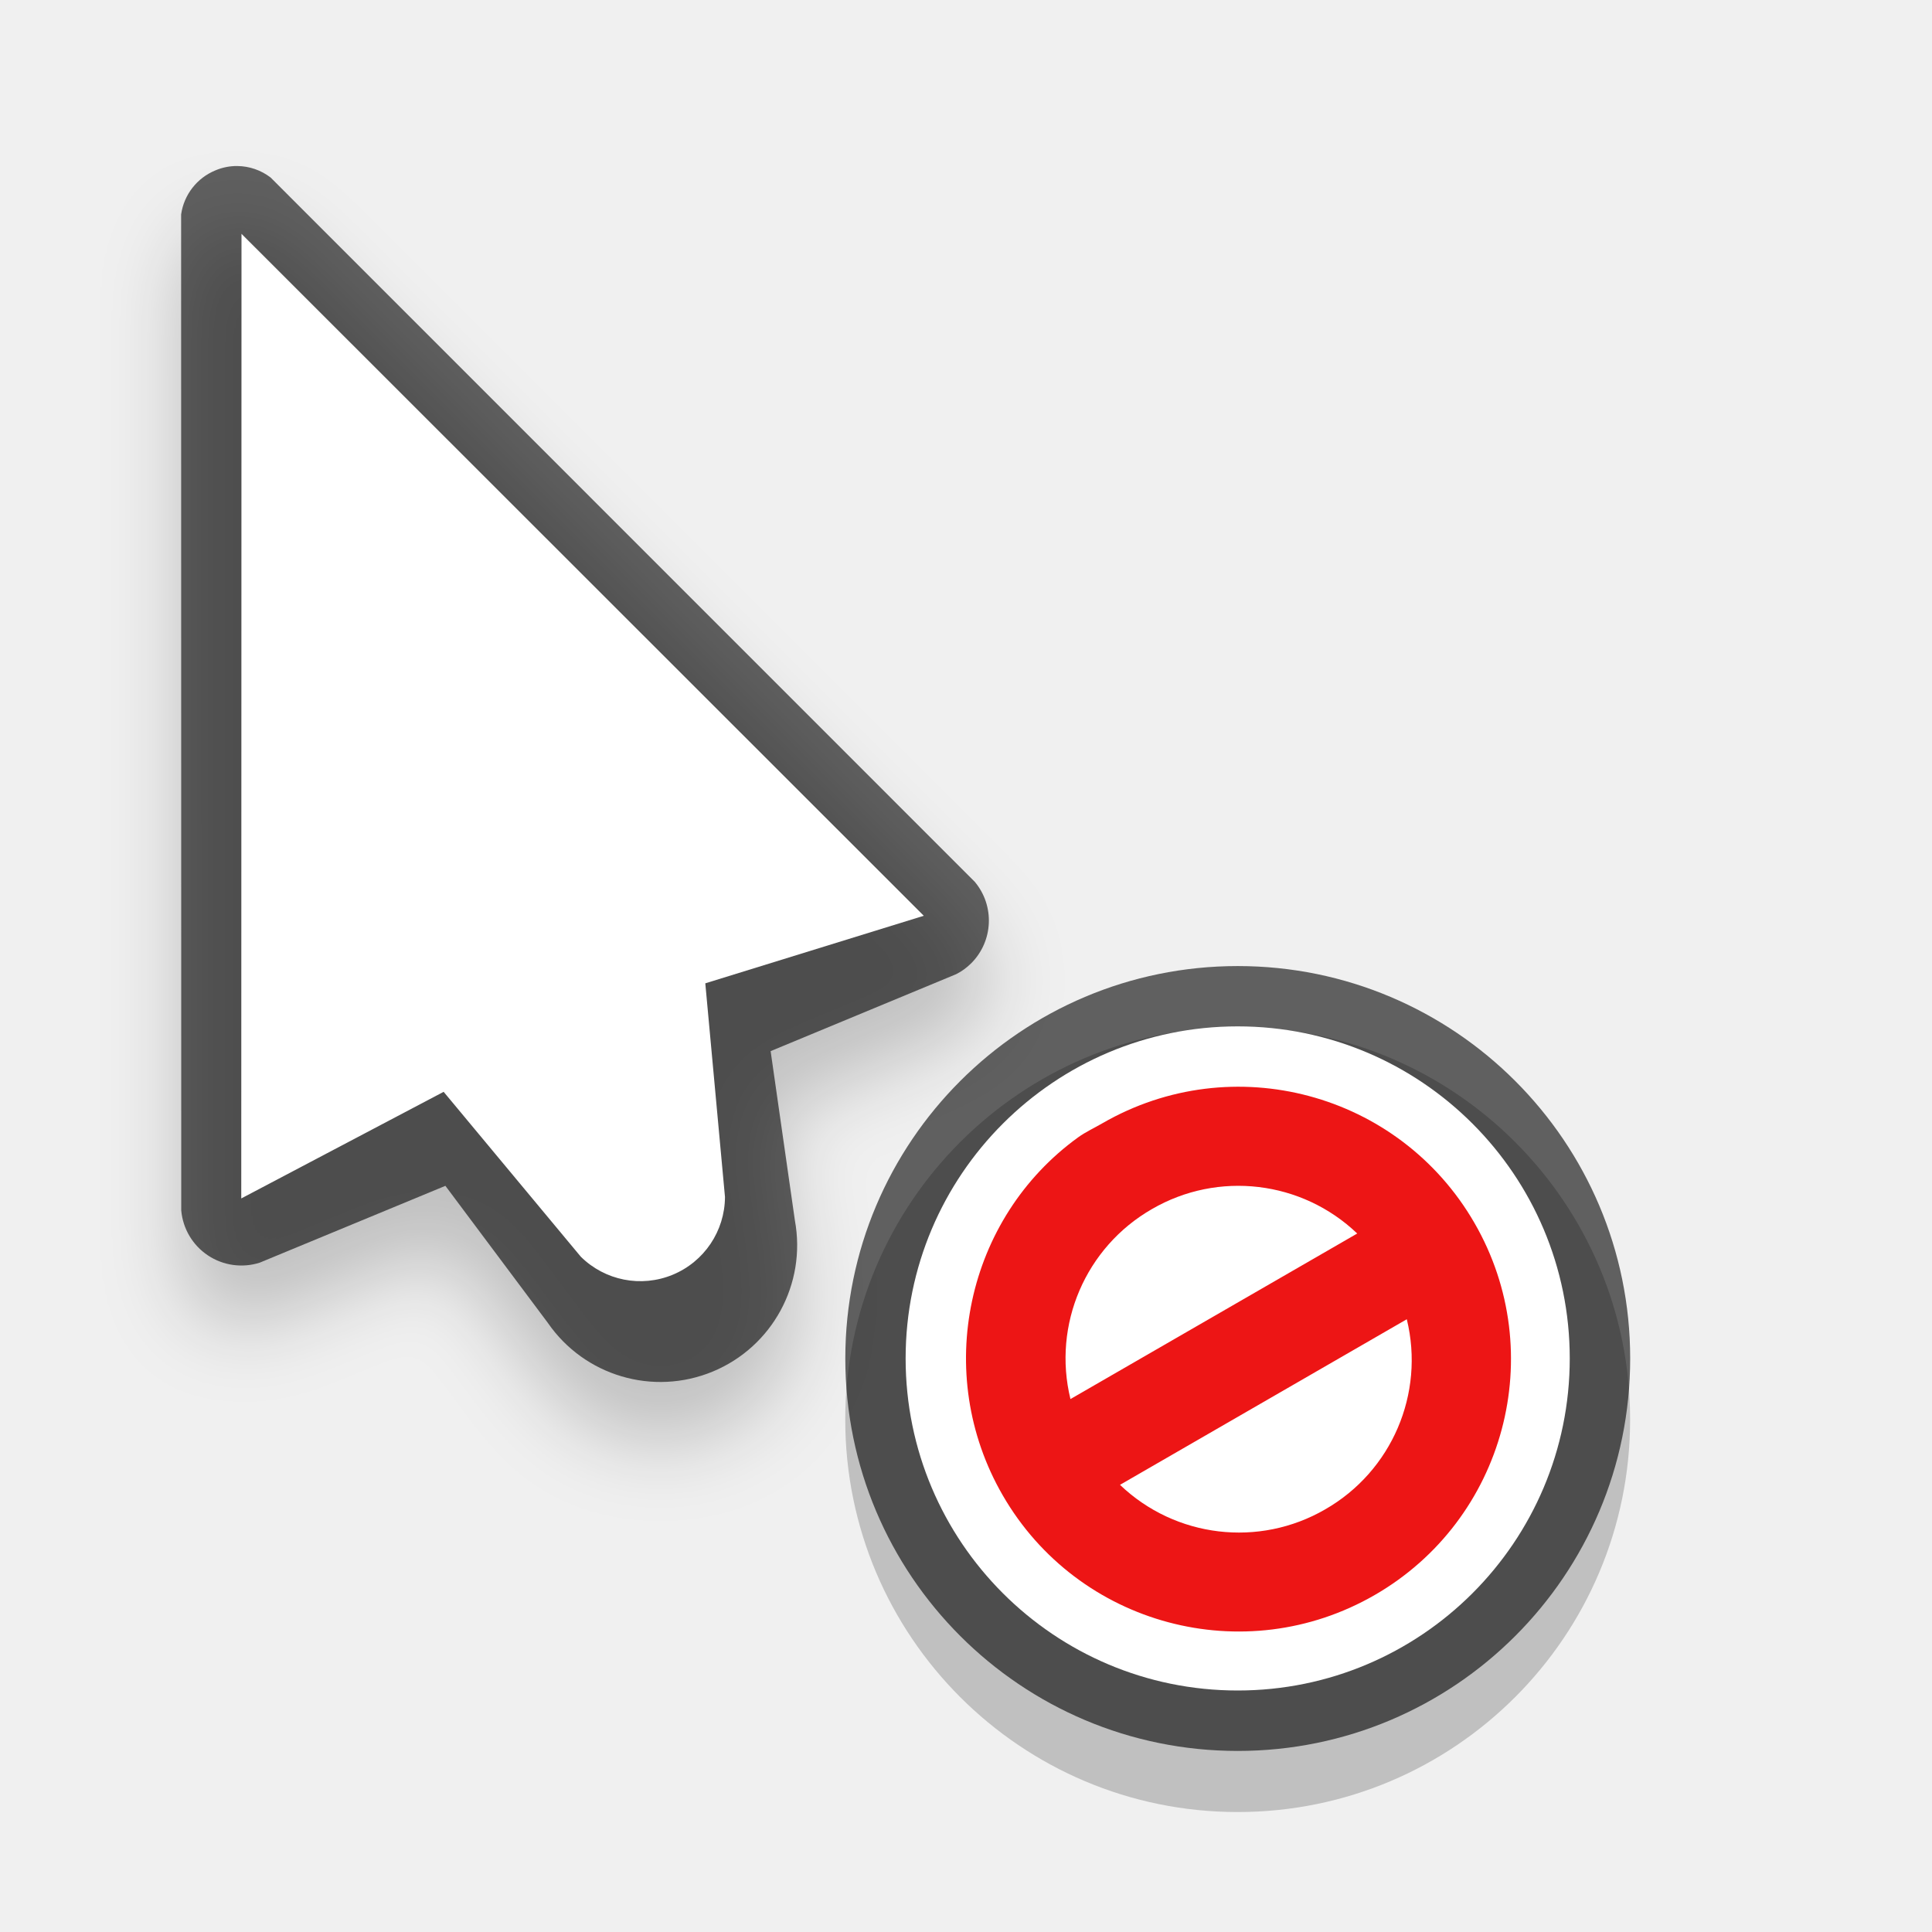
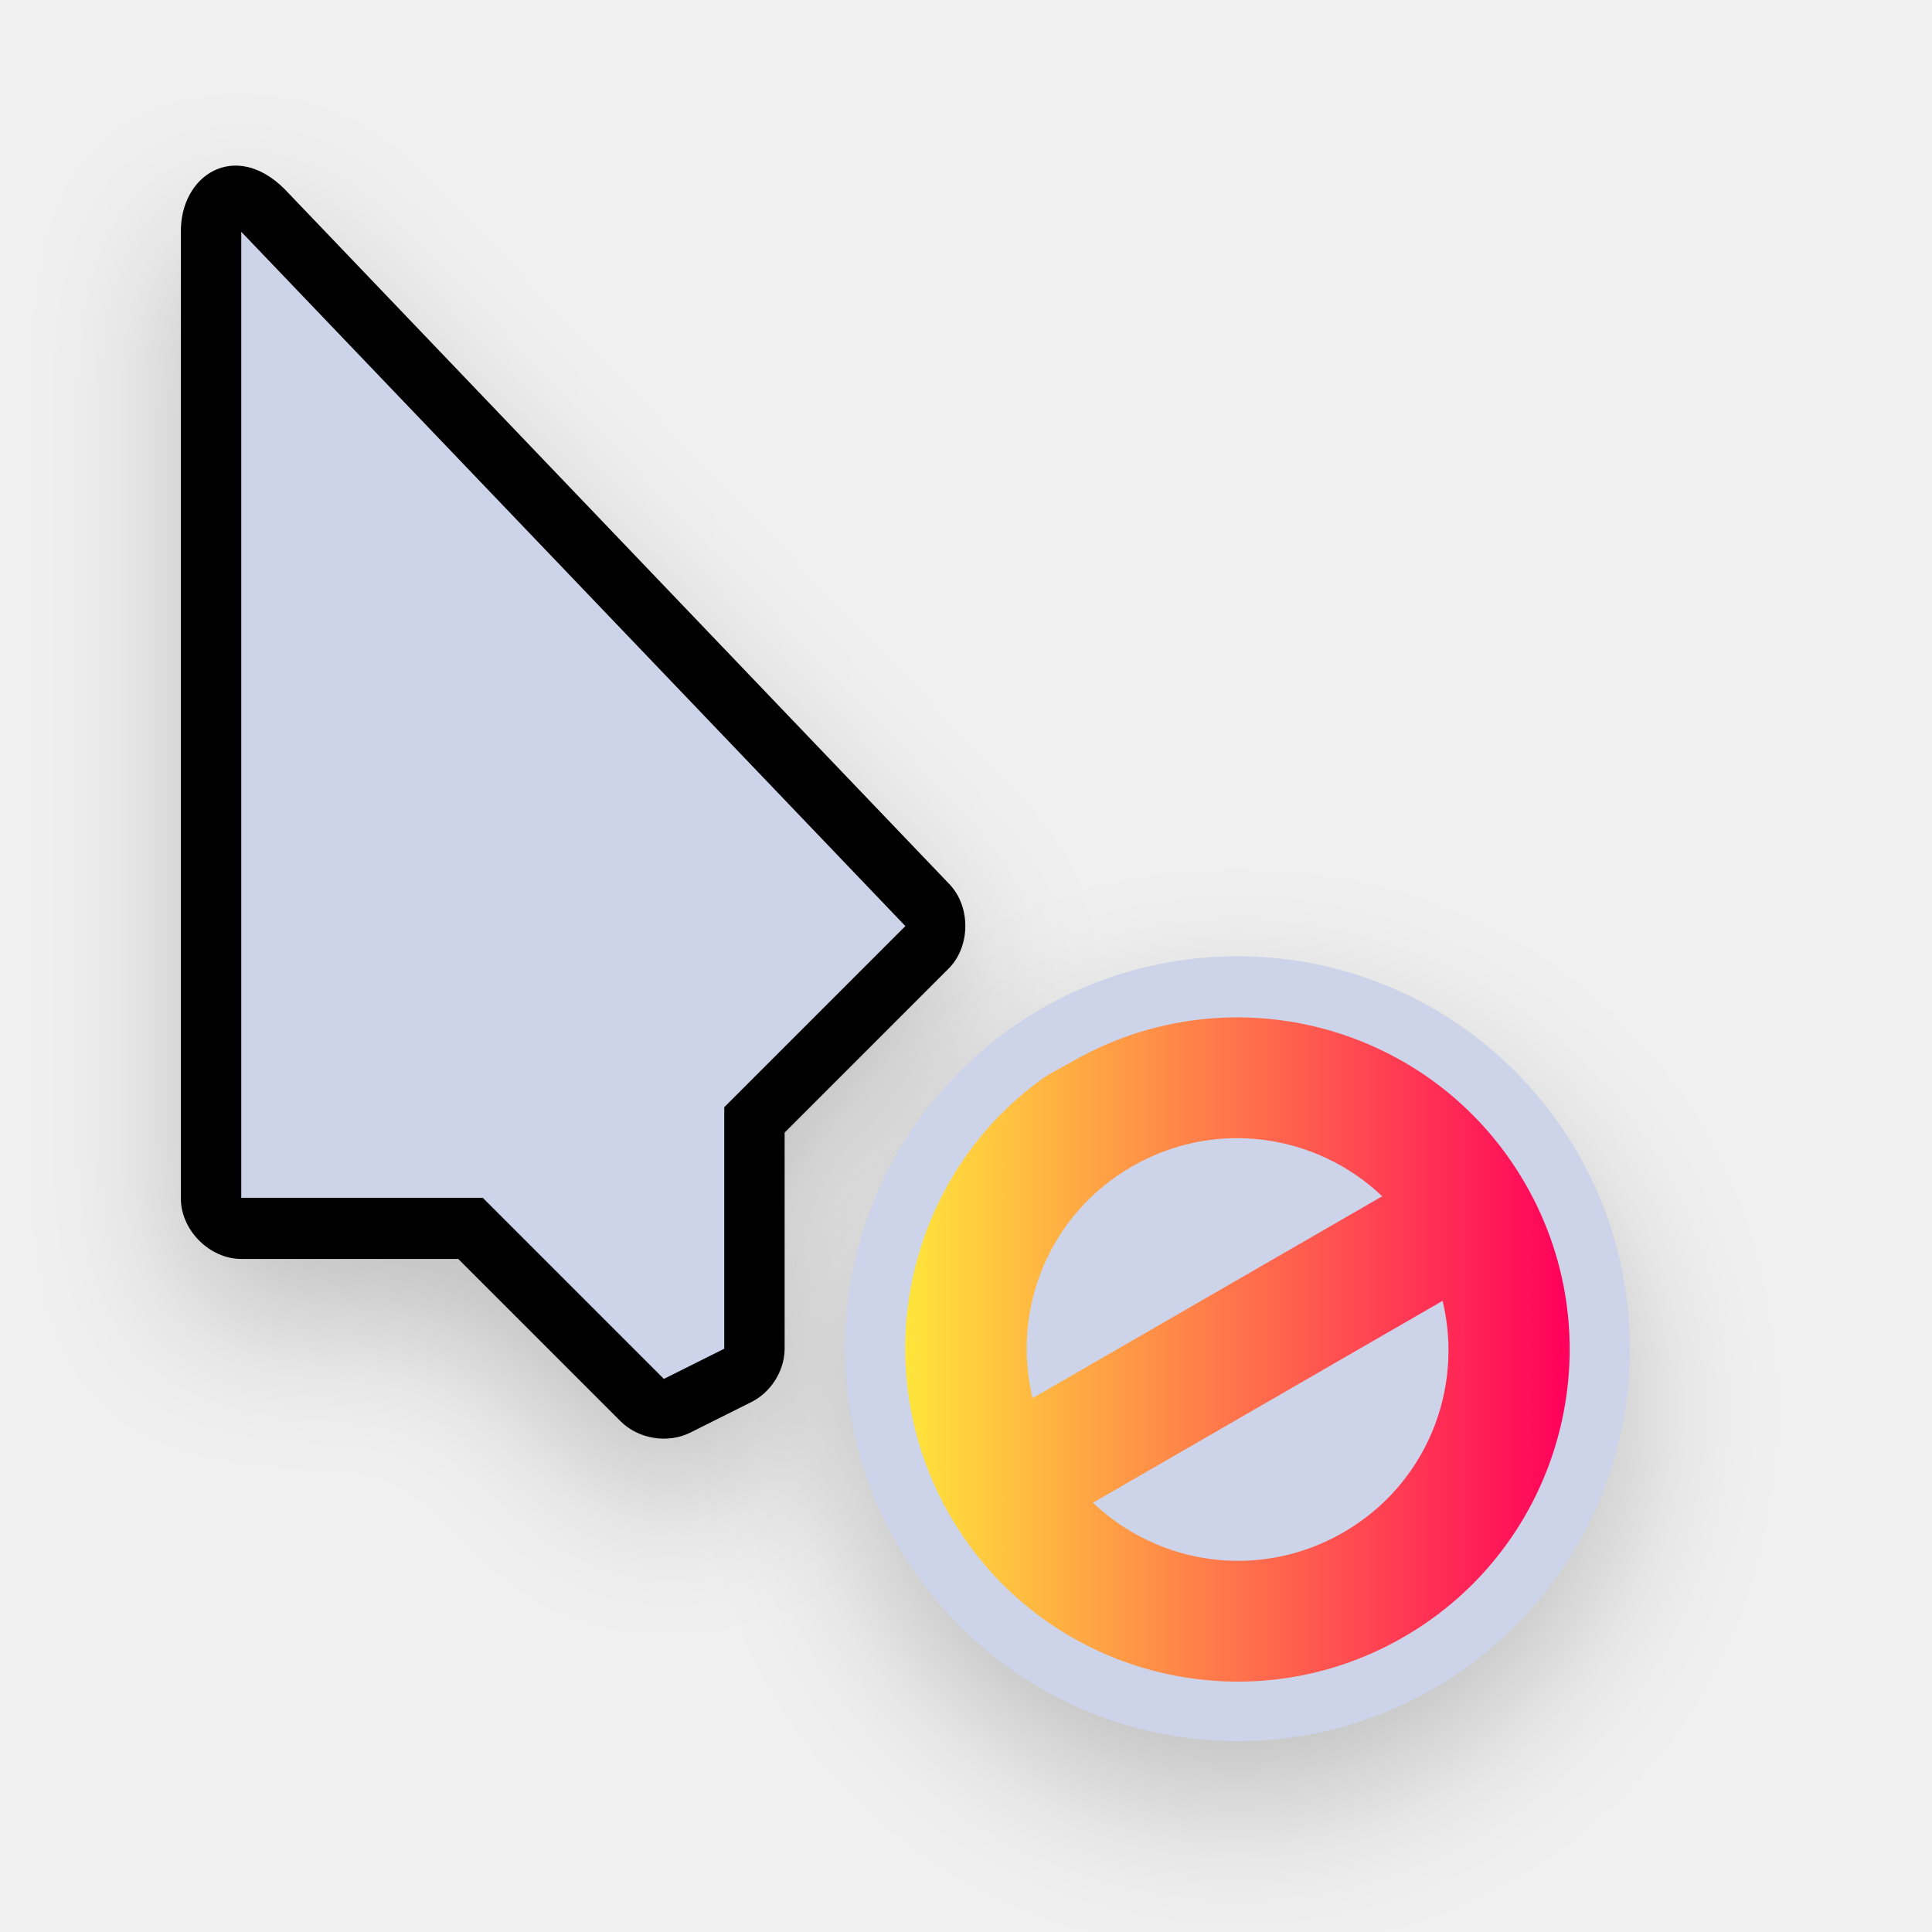
- <svg xmlns="http://www.w3.org/2000/svg" id="svg11024" height="32" width="32">
-   <filter id="filter7078" color-interpolation-filters="sRGB">
+ <svg xmlns="http://www.w3.org/2000/svg" xmlns:xlink="http://www.w3.org/1999/xlink" id="svg11024" height="32" width="32" version="1.1">
+   <defs id="defs1">
+     <filter color-interpolation-filters="sRGB" id="filter7382" x="-0.22" width="1.441" y="-0.136" height="1.272">
+       <feGaussianBlur stdDeviation="1.192" id="feGaussianBlur7384" />
+     </filter>
+     <filter color-interpolation-filters="sRGB" id="filter7410" x="-0.222" width="1.444" y="-0.222" height="1.444">
+       <feGaussianBlur stdDeviation="1.202" id="feGaussianBlur7412" />
+     </filter>
+     <linearGradient gradientUnits="userSpaceOnUse" y2="763.874" x2="296.003" y1="763.874" x1="284.997" id="linearGradient1996" xlink:href="#linearGradient1986" gradientTransform="translate(-270.0037,-741.523)" />
+     <linearGradient id="linearGradient1986">
+       <stop style="stop-color:#ffe53b;stop-opacity:1" offset="0" id="stop2000" />
+       <stop style="stop-color:#ff005b;stop-opacity:1" offset="1" id="stop2002" />
+     </linearGradient>
+   </defs>
+   <filter id="filter7078" color-interpolation-filters="sRGB" x="-0.121" y="-0.121" width="1.243" height="1.243">
    <feGaussianBlur id="feGaussianBlur7080" stdDeviation=".657" />
  </filter>
-   <g id="g30818" transform="translate(-20 -741.362)">
-     <path id="path30808" d="m23.93 745.112a.9.9 0 0 0 -.362.072.93.93 0 0 0 -.568.73l.002 16.497a1 1 0 0 0 1.299.865l3.076-1.273 1.697 2.27a2.265 2.265 0 0 0 4.092-1.696l-.402-2.805 3.074-1.275q.135-.068.248-.18a1 1 0 0 0 .059-1.35l-11.663-11.665a.92.92 0 0 0 -.552-.19" filter="url(#filter7078)" opacity=".2" />
-     <path id="path30810" d="m23.93 744.112a.9.9 0 0 0 -.362.072.93.93 0 0 0 -.568.73l.002 16.497a1 1 0 0 0 1.299.865l3.076-1.273 1.697 2.27a2.265 2.265 0 0 0 4.092-1.696l-.402-2.805 3.074-1.275q.135-.068.248-.18a1 1 0 0 0 .059-1.35l-11.663-11.665a.92.92 0 0 0 -.552-.19" opacity=".6" />
-     <path id="path30812" d="m24 745.235-.004 15.977 3.352-1.766 2.271 2.73a1.402 1.402 0 0 0 2.389-.988l-.326-3.539 3.619-1.119z" fill="#fff" />
-   </g>
-   <g id="g29899" transform="translate(-270 -741.362)">
-     <path id="path7456" d="m290.5 758.375a6.5 6.5 0 1 0 0 13 6.5 6.5 0 0 0 0-13" opacity=".2" />
-     <circle id="path5519-7-2-3" cx="290.501" cy="763.863" opacity=".6" r="6.5" />
-     <circle id="circle19900" cx="290.5" cy="763.862" fill="#fff" r="5.5" />
-     <path id="path5205-3" d="m287.86 760.198c-1.854 1.338-2.42 3.91-1.251 5.932a4.511 4.511 0 1 0 1.65-6.163c-.134.078-.275.142-.399.231m1.22 1.19a2.85 2.85 0 0 1 3.4.405l-4.75 2.742a2.85 2.85 0 0 1 1.35-3.147m-.53 4.568 4.751-2.743a2.85 2.85 0 0 1 -1.35 3.148 2.85 2.85 0 0 1 -3.4-.405" fill="#ed1515" />
-   </g>
-   <path id="hotspot" d="m-5 4h1v1h-1z" display="none" fill="#333" stroke-width="1.19" transform="scale(-1 1)" />
+   <path style="color:#000000;font-style:normal;font-variant:normal;font-weight:normal;font-stretch:normal;font-size:medium;line-height:normal;font-family:Sans;-inkscape-font-specification:Sans;text-indent:0;text-align:start;text-decoration:none;text-decoration-line:none;letter-spacing:normal;word-spacing:normal;text-transform:none;writing-mode:lr-tb;direction:ltr;baseline-shift:baseline;text-anchor:start;display:inline;overflow:visible;visibility:visible;opacity:0.2;fill:#000000;fill-opacity:1;fill-rule:nonzero;stroke:none;stroke-width:2;marker:none;filter:url(#filter7382);enable-background:accumulate" d="m 3.809,3.758 c -0.467,0.055 -0.823,0.498 -0.812,1.094 V 20.852 c 5e-5,0.524 0.476,1 1,1 h 3.594 l 2.688,2.688 c 0.295,0.295 0.783,0.375 1.156,0.188 l 1,-0.5 c 0.328,-0.159 0.554,-0.51 0.562,-0.875 v -3.594 l 2.719,-2.719 c 0.365,-0.37 0.365,-1.037 0,-1.406 L 4.715,4.133 c -0.307,-0.307 -0.626,-0.408 -0.906,-0.375 z" id="path7462" />
+   <path style="color:#000000;font-style:normal;font-variant:normal;font-weight:normal;font-stretch:normal;font-size:medium;line-height:normal;font-family:Sans;-inkscape-font-specification:Sans;text-indent:0;text-align:start;text-decoration:none;text-decoration-line:none;letter-spacing:normal;word-spacing:normal;text-transform:none;writing-mode:lr-tb;direction:ltr;baseline-shift:baseline;text-anchor:start;display:inline;overflow:visible;visibility:visible;opacity:0.2;fill:#000000;fill-opacity:1;fill-rule:nonzero;stroke:none;stroke-width:2;marker:none;filter:url(#filter7410);enable-background:accumulate" d="m 20.496,16.852 c -3.59,0 -6.5,2.91 -6.5,6.5 0,3.59 2.91,6.5 6.5,6.5 3.59,0 6.5,-2.91 6.5,-6.5 0,-3.59 -2.91,-6.5 -6.5,-6.5 z" id="path7456-8" />
+   <path style="color:#000000;font-style:normal;font-variant:normal;font-weight:normal;font-stretch:normal;font-size:medium;line-height:normal;font-family:Sans;-inkscape-font-specification:Sans;text-indent:0;text-align:start;text-decoration:none;text-decoration-line:none;letter-spacing:normal;word-spacing:normal;text-transform:none;writing-mode:lr-tb;direction:ltr;baseline-shift:baseline;text-anchor:start;display:inline;overflow:visible;visibility:visible;fill:#000000;fill-opacity:1;fill-rule:nonzero;stroke:none;stroke-width:2;marker:none;enable-background:accumulate" d="M 2.996,3.852 V 19.852 c 5e-5,0.524 0.476,1 1,1 h 3.594 l 2.688,2.688 c 0.295,0.295 0.783,0.375 1.156,0.188 l 1,-0.5 c 0.328,-0.159 0.554,-0.51 0.562,-0.875 v -3.594 l 2.719,-2.719 c 0.365,-0.37 0.365,-1.037 0,-1.406 L 4.715,3.133 c -0.82,-0.82 -1.736,-0.235 -1.719,0.719 z" id="path2998-2-3-5-7-1-8-8-7-0-4" />
+   <path id="path2998-2-3-5-7-1-8-4" d="M 3.996,19.839 V 3.839 l 11,11.5 -3,3 v 4 l -1,0.5 -3,-3 z" style="display:inline;fill:#cdd3e8;fill-opacity:1;stroke:none" />
+   <circle r="6.5" cy="22.339" cx="20.496" style="display:inline;fill:#cdd3e8;fill-opacity:1;stroke:none;stroke-width:0.619" id="path5519-7-2-3-4" />
+   <path style="display:inline;fill:url(#linearGradient1996);fill-opacity:1;stroke:none" d="m 17.261,17.87 c -2.261,1.631 -2.95,4.766 -1.526,7.232 1.519,2.631 4.883,3.532 7.513,2.013 2.631,-1.519 3.532,-4.883 2.013,-7.513 -1.519,-2.631 -4.883,-3.532 -7.513,-2.013 -0.164,0.095 -0.336,0.173 -0.487,0.281 z m 1.487,1.451 c 1.376,-0.794 3.05,-0.548 4.146,0.493 l -5.792,3.344 c -0.354,-1.469 0.27,-3.043 1.646,-3.837 z m -0.646,5.569 5.792,-3.344 c 0.354,1.469 -0.27,3.043 -1.646,3.837 -1.376,0.794 -3.05,0.548 -4.146,-0.493 z" id="path5205-3" />
</svg>
